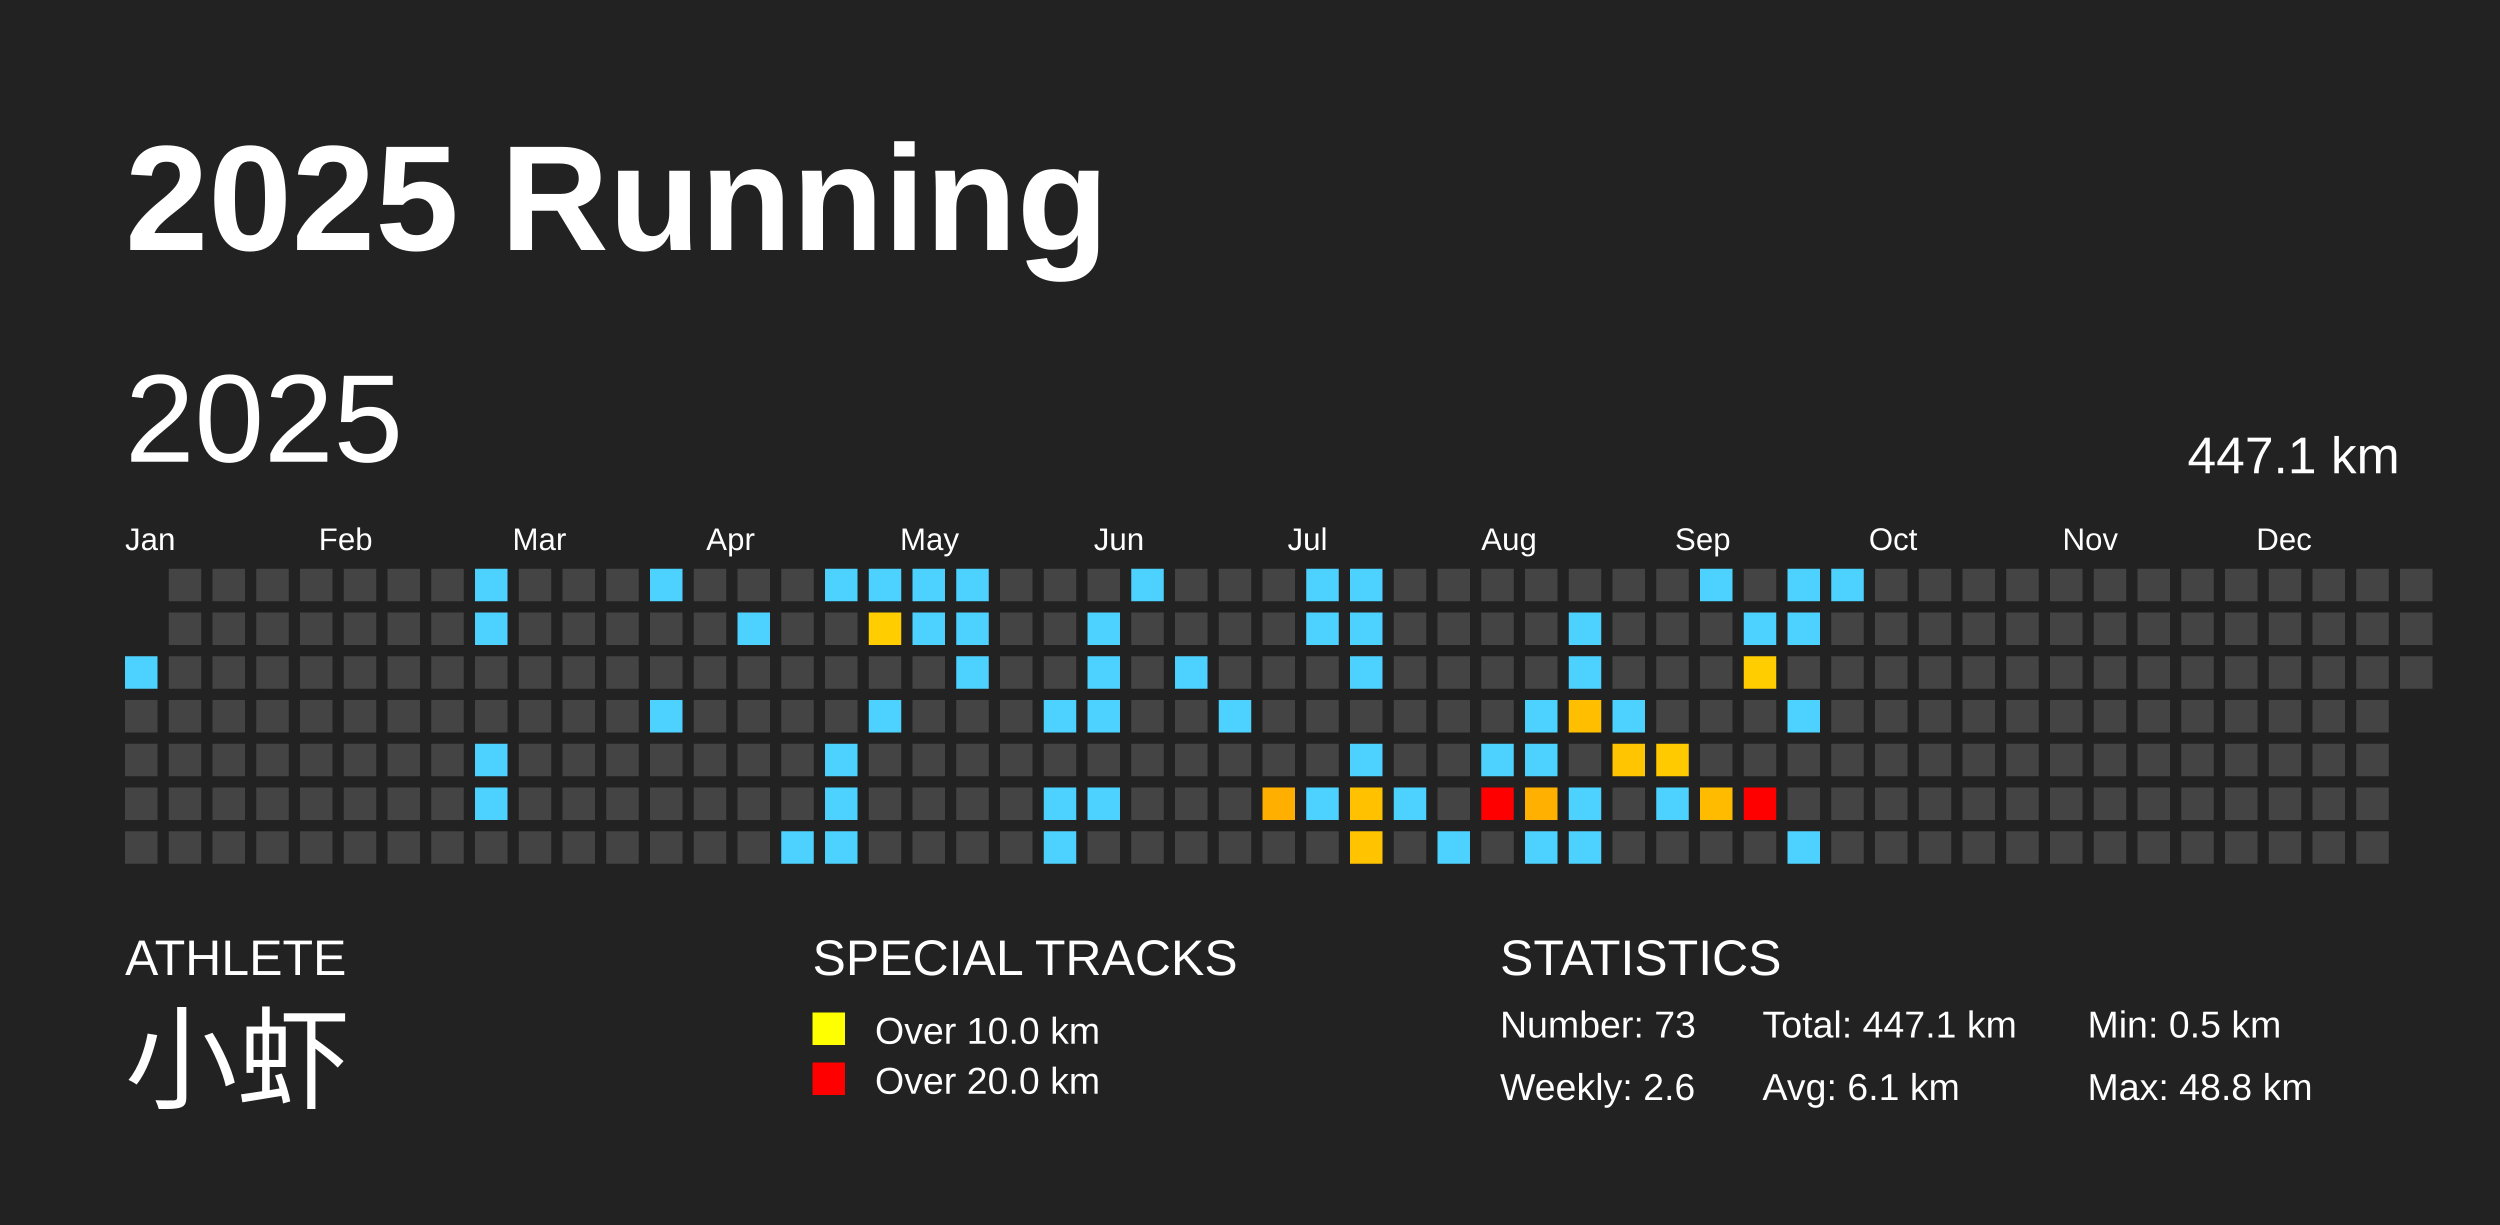
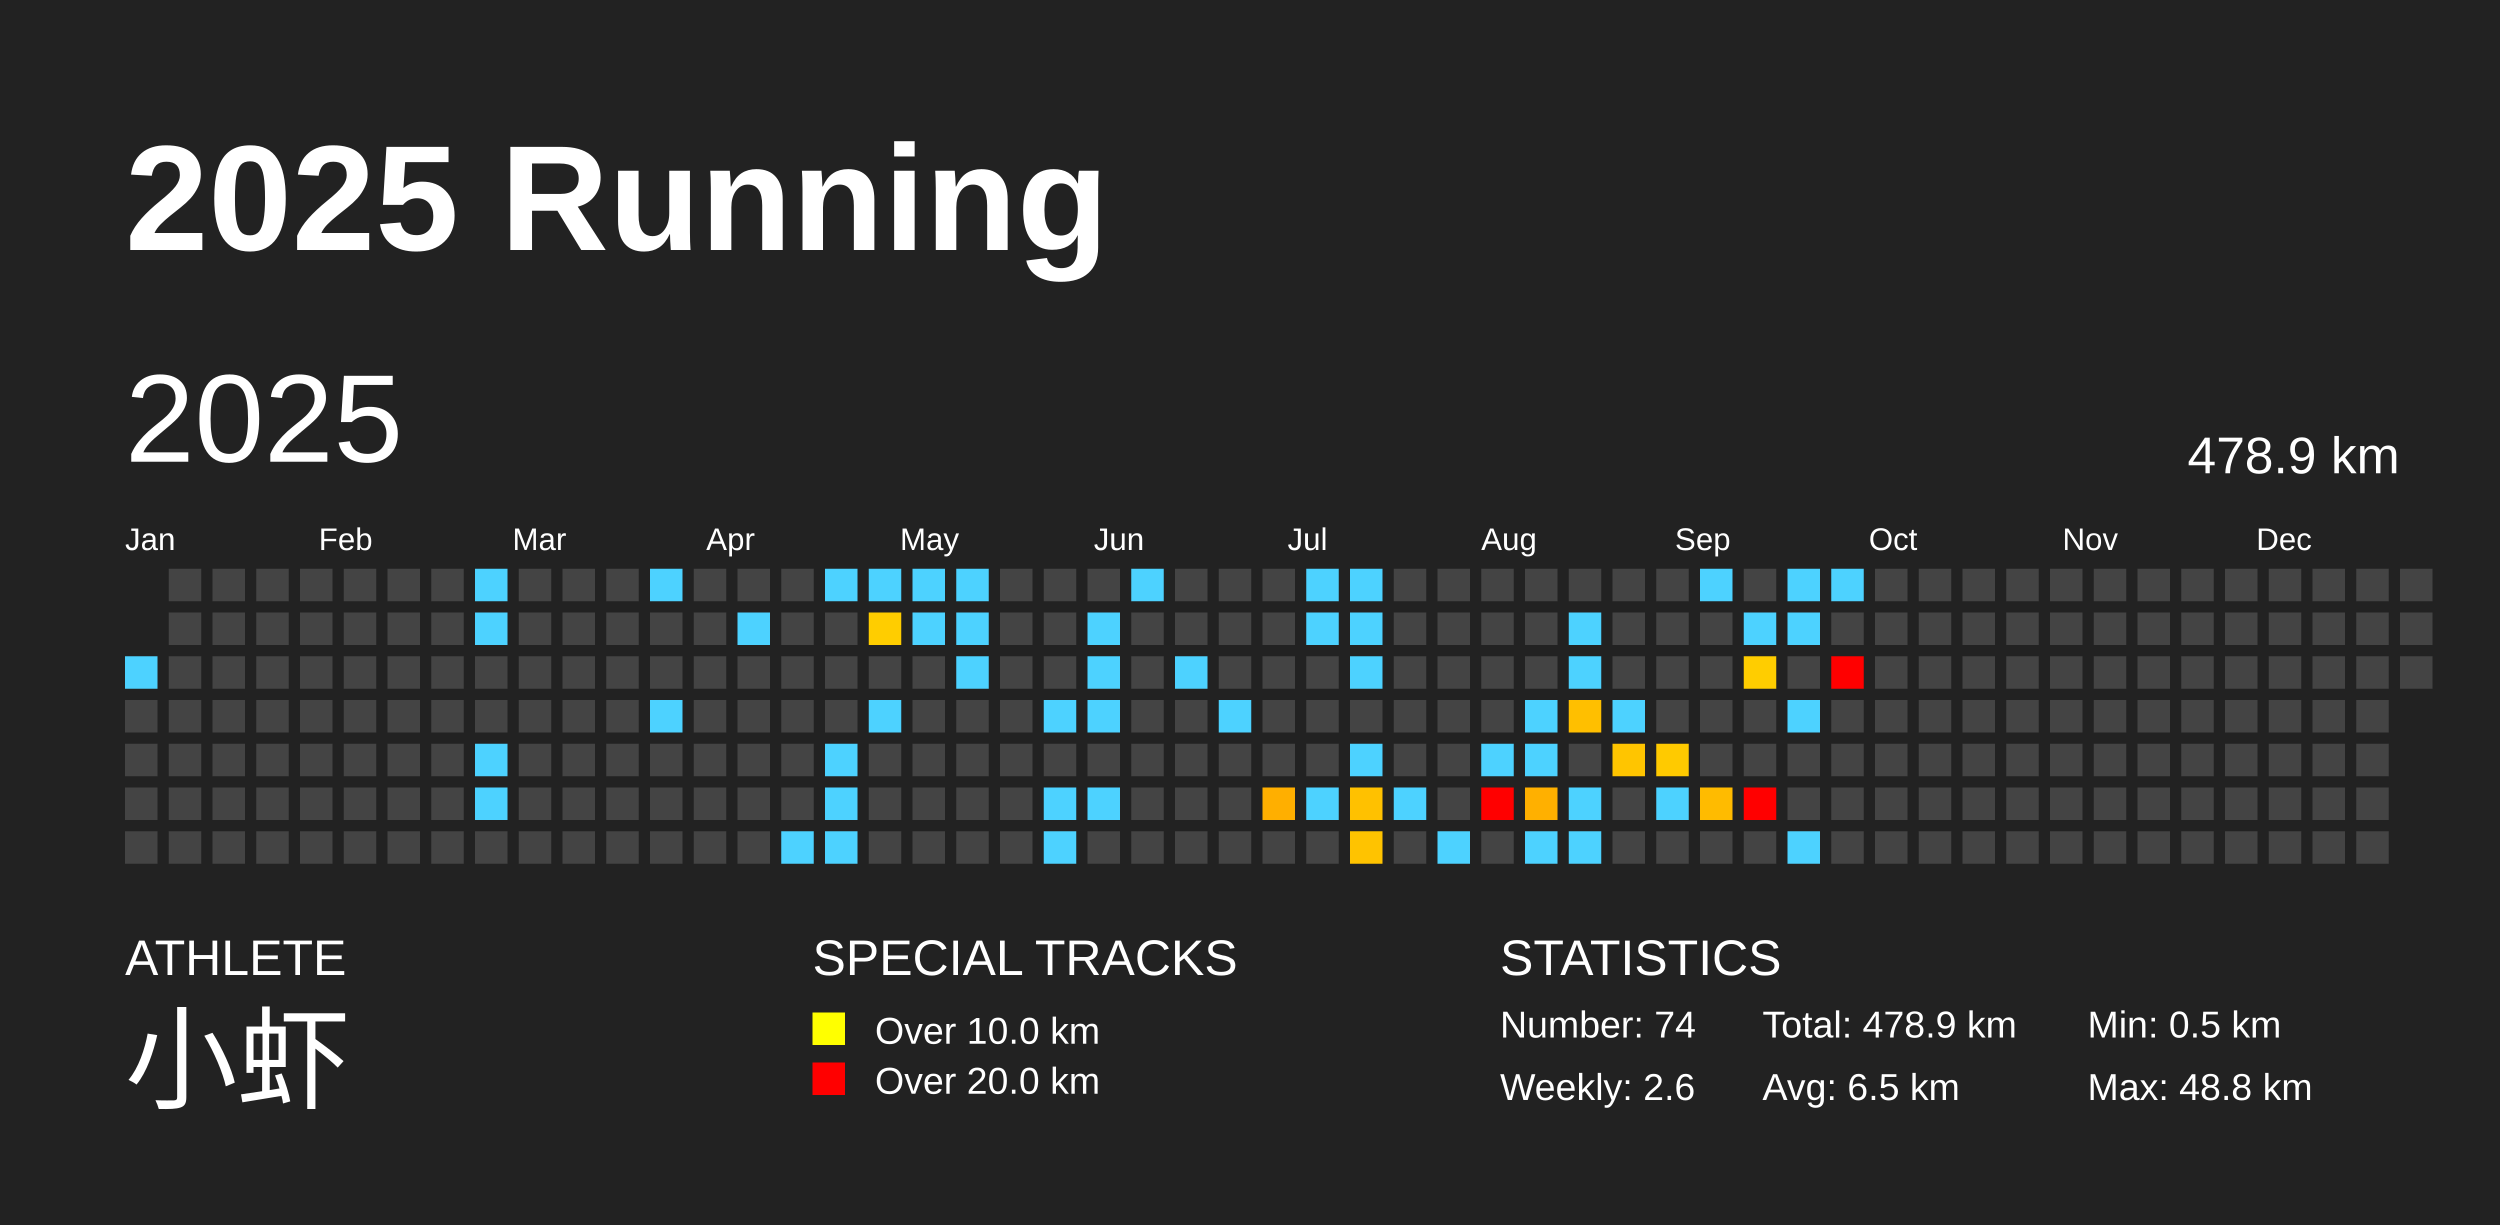
<svg xmlns="http://www.w3.org/2000/svg" baseProfile="full" height="98mm" version="1.1" viewBox="0,0,200,98" width="200mm">
  <defs />
  <rect fill="#222222" height="98" width="200" x="0" y="0" />
  <text fill="#FFFFFF" style="font-size:12px; font-family:Arial; font-weight:bold;" x="10" y="20">2025 Running</text>
  <text fill="#FFFFFF" style="font-size:4px; font-family:Arial" x="10" y="78">ATHLETE</text>
  <text fill="#FFFFFF" style="font-size:9px; font-family:Arial" x="10" y="88">小虾</text>
  <text fill="#FFFFFF" style="font-size:4px; font-family:Arial" x="65" y="78">SPECIAL TRACKS</text>
  <rect fill="yellow" height="2.6" width="2.6" x="65" y="81" />
  <text fill="#FFFFFF" style="font-size:3px; font-family:Arial" x="70" y="83.5">Over 10.0 km</text>
  <rect fill="red" height="2.6" width="2.6" x="65" y="85" />
  <text fill="#FFFFFF" style="font-size:3px; font-family:Arial" x="70" y="87.5">Over 20.0 km</text>
  <text fill="#FFFFFF" style="font-size:4px; font-family:Arial" x="120" y="78">STATISTICS</text>
-   <text fill="#FFFFFF" style="font-size:3px; font-family:Arial" x="120" y="83">Number: 73</text>
+   <text fill="#FFFFFF" style="font-size:3px; font-family:Arial" x="120" y="83">Number: 74</text>
  <text fill="#FFFFFF" style="font-size:3px; font-family:Arial" x="120" y="88">Weekly: 2.6</text>
-   <text fill="#FFFFFF" style="font-size:3px; font-family:Arial" x="141" y="83">Total: 447.1 km</text>
-   <text fill="#FFFFFF" style="font-size:3px; font-family:Arial" x="141" y="88">Avg: 6.1 km</text>
+   <text fill="#FFFFFF" style="font-size:3px; font-family:Arial" x="141" y="83">Total: 478.9 km</text>
+   <text fill="#FFFFFF" style="font-size:3px; font-family:Arial" x="141" y="88">Avg: 6.5 km</text>
  <text fill="#FFFFFF" style="font-size:3px; font-family:Arial" x="167" y="83">Min: 0.5 km</text>
  <text fill="#FFFFFF" style="font-size:3px; font-family:Arial" x="167" y="88">Max: 48.8 km</text>
  <text dominant-baseline="hanging" fill="#FFFFFF" style="font-size:10.0px; font-family:Arial;" x="10" y="30">2025</text>
-   <text dominant-baseline="hanging" fill="#FFFFFF" style="font-size:4.125px; font-family:Arial;" x="175" y="35">447.1 km</text>
+   <text dominant-baseline="hanging" fill="#FFFFFF" style="font-size:4.125px; font-family:Arial;" x="175" y="35">478.9 km</text>
  <text fill="#FFFFFF" style="font-size:2.5px; font-family:Arial" x="10.0" y="44">Jan</text>
  <text fill="#FFFFFF" style="font-size:2.5px; font-family:Arial" x="25.5" y="44">Feb</text>
  <text fill="#FFFFFF" style="font-size:2.5px; font-family:Arial" x="41.0" y="44">Mar</text>
  <text fill="#FFFFFF" style="font-size:2.5px; font-family:Arial" x="56.5" y="44">Apr</text>
  <text fill="#FFFFFF" style="font-size:2.5px; font-family:Arial" x="72.0" y="44">May</text>
  <text fill="#FFFFFF" style="font-size:2.5px; font-family:Arial" x="87.5" y="44">Jun</text>
  <text fill="#FFFFFF" style="font-size:2.5px; font-family:Arial" x="103.0" y="44">Jul</text>
  <text fill="#FFFFFF" style="font-size:2.5px; font-family:Arial" x="118.5" y="44">Aug</text>
  <text fill="#FFFFFF" style="font-size:2.5px; font-family:Arial" x="134.0" y="44">Sep</text>
  <text fill="#FFFFFF" style="font-size:2.5px; font-family:Arial" x="149.5" y="44">Oct</text>
  <text fill="#FFFFFF" style="font-size:2.5px; font-family:Arial" x="165.0" y="44">Nov</text>
  <text fill="#FFFFFF" style="font-size:2.5px; font-family:Arial" x="180.5" y="44">Dec</text>
  <rect fill="#4dd2ff" height="2.6" width="2.6" x="10.0" y="52.5" />
  <rect fill="#444444" height="2.6" width="2.6" x="10.0" y="56.0" />
  <rect fill="#444444" height="2.6" width="2.6" x="10.0" y="59.5" />
  <rect fill="#444444" height="2.6" width="2.6" x="10.0" y="63.0" />
  <rect fill="#444444" height="2.6" width="2.6" x="10.0" y="66.5" />
  <rect fill="#444444" height="2.6" width="2.6" x="13.5" y="45.5" />
  <rect fill="#444444" height="2.6" width="2.6" x="13.5" y="49.0" />
  <rect fill="#444444" height="2.6" width="2.6" x="13.5" y="52.5" />
  <rect fill="#444444" height="2.6" width="2.6" x="13.5" y="56.0" />
  <rect fill="#444444" height="2.6" width="2.6" x="13.5" y="59.5" />
  <rect fill="#444444" height="2.6" width="2.6" x="13.5" y="63.0" />
  <rect fill="#444444" height="2.6" width="2.6" x="13.5" y="66.5" />
  <rect fill="#444444" height="2.6" width="2.6" x="17.0" y="45.5" />
  <rect fill="#444444" height="2.6" width="2.6" x="17.0" y="49.0" />
  <rect fill="#444444" height="2.6" width="2.6" x="17.0" y="52.5" />
  <rect fill="#444444" height="2.6" width="2.6" x="17.0" y="56.0" />
  <rect fill="#444444" height="2.6" width="2.6" x="17.0" y="59.5" />
  <rect fill="#444444" height="2.6" width="2.6" x="17.0" y="63.0" />
  <rect fill="#444444" height="2.6" width="2.6" x="17.0" y="66.5" />
  <rect fill="#444444" height="2.6" width="2.6" x="20.5" y="45.5" />
  <rect fill="#444444" height="2.6" width="2.6" x="20.5" y="49.0" />
  <rect fill="#444444" height="2.6" width="2.6" x="20.5" y="52.5" />
  <rect fill="#444444" height="2.6" width="2.6" x="20.5" y="56.0" />
  <rect fill="#444444" height="2.6" width="2.6" x="20.5" y="59.5" />
  <rect fill="#444444" height="2.6" width="2.6" x="20.5" y="63.0" />
  <rect fill="#444444" height="2.6" width="2.6" x="20.5" y="66.5" />
  <rect fill="#444444" height="2.6" width="2.6" x="24.0" y="45.5" />
  <rect fill="#444444" height="2.6" width="2.6" x="24.0" y="49.0" />
  <rect fill="#444444" height="2.6" width="2.6" x="24.0" y="52.5" />
  <rect fill="#444444" height="2.6" width="2.6" x="24.0" y="56.0" />
  <rect fill="#444444" height="2.6" width="2.6" x="24.0" y="59.5" />
  <rect fill="#444444" height="2.6" width="2.6" x="24.0" y="63.0" />
  <rect fill="#444444" height="2.6" width="2.6" x="24.0" y="66.5" />
  <rect fill="#444444" height="2.6" width="2.6" x="27.5" y="45.5" />
  <rect fill="#444444" height="2.6" width="2.6" x="27.5" y="49.0" />
  <rect fill="#444444" height="2.6" width="2.6" x="27.5" y="52.5" />
  <rect fill="#444444" height="2.6" width="2.6" x="27.5" y="56.0" />
  <rect fill="#444444" height="2.6" width="2.6" x="27.5" y="59.5" />
  <rect fill="#444444" height="2.6" width="2.6" x="27.5" y="63.0" />
  <rect fill="#444444" height="2.6" width="2.6" x="27.5" y="66.5" />
  <rect fill="#444444" height="2.6" width="2.6" x="31.0" y="45.5" />
  <rect fill="#444444" height="2.6" width="2.6" x="31.0" y="49.0" />
  <rect fill="#444444" height="2.6" width="2.6" x="31.0" y="52.5" />
  <rect fill="#444444" height="2.6" width="2.6" x="31.0" y="56.0" />
  <rect fill="#444444" height="2.6" width="2.6" x="31.0" y="59.5" />
  <rect fill="#444444" height="2.6" width="2.6" x="31.0" y="63.0" />
  <rect fill="#444444" height="2.6" width="2.6" x="31.0" y="66.5" />
  <rect fill="#444444" height="2.6" width="2.6" x="34.5" y="45.5" />
  <rect fill="#444444" height="2.6" width="2.6" x="34.5" y="49.0" />
  <rect fill="#444444" height="2.6" width="2.6" x="34.5" y="52.5" />
  <rect fill="#444444" height="2.6" width="2.6" x="34.5" y="56.0" />
  <rect fill="#444444" height="2.6" width="2.6" x="34.5" y="59.5" />
  <rect fill="#444444" height="2.6" width="2.6" x="34.5" y="63.0" />
  <rect fill="#444444" height="2.6" width="2.6" x="34.5" y="66.5" />
  <rect fill="#4dd2ff" height="2.6" width="2.6" x="38.0" y="45.5" />
  <rect fill="#4dd2ff" height="2.6" width="2.6" x="38.0" y="49.0" />
  <rect fill="#444444" height="2.6" width="2.6" x="38.0" y="52.5" />
  <rect fill="#444444" height="2.6" width="2.6" x="38.0" y="56.0" />
  <rect fill="#4dd2ff" height="2.6" width="2.6" x="38.0" y="59.5" />
  <rect fill="#4dd2ff" height="2.6" width="2.6" x="38.0" y="63.0" />
  <rect fill="#444444" height="2.6" width="2.6" x="38.0" y="66.5" />
  <rect fill="#444444" height="2.6" width="2.6" x="41.5" y="45.5" />
  <rect fill="#444444" height="2.6" width="2.6" x="41.5" y="49.0" />
  <rect fill="#444444" height="2.6" width="2.6" x="41.5" y="52.5" />
  <rect fill="#444444" height="2.6" width="2.6" x="41.5" y="56.0" />
  <rect fill="#444444" height="2.6" width="2.6" x="41.5" y="59.5" />
  <rect fill="#444444" height="2.6" width="2.6" x="41.5" y="63.0" />
  <rect fill="#444444" height="2.6" width="2.6" x="41.5" y="66.5" />
  <rect fill="#444444" height="2.6" width="2.6" x="45.0" y="45.5" />
  <rect fill="#444444" height="2.6" width="2.6" x="45.0" y="49.0" />
  <rect fill="#444444" height="2.6" width="2.6" x="45.0" y="52.5" />
  <rect fill="#444444" height="2.6" width="2.6" x="45.0" y="56.0" />
  <rect fill="#444444" height="2.6" width="2.6" x="45.0" y="59.5" />
  <rect fill="#444444" height="2.6" width="2.6" x="45.0" y="63.0" />
  <rect fill="#444444" height="2.6" width="2.6" x="45.0" y="66.5" />
  <rect fill="#444444" height="2.6" width="2.6" x="48.5" y="45.5" />
  <rect fill="#444444" height="2.6" width="2.6" x="48.5" y="49.0" />
  <rect fill="#444444" height="2.6" width="2.6" x="48.5" y="52.5" />
  <rect fill="#444444" height="2.6" width="2.6" x="48.5" y="56.0" />
  <rect fill="#444444" height="2.6" width="2.6" x="48.5" y="59.5" />
  <rect fill="#444444" height="2.6" width="2.6" x="48.5" y="63.0" />
  <rect fill="#444444" height="2.6" width="2.6" x="48.5" y="66.5" />
  <rect fill="#4dd2ff" height="2.6" width="2.6" x="52.0" y="45.5" />
  <rect fill="#444444" height="2.6" width="2.6" x="52.0" y="49.0" />
  <rect fill="#444444" height="2.6" width="2.6" x="52.0" y="52.5" />
  <rect fill="#4dd2ff" height="2.6" width="2.6" x="52.0" y="56.0" />
  <rect fill="#444444" height="2.6" width="2.6" x="52.0" y="59.5" />
  <rect fill="#444444" height="2.6" width="2.6" x="52.0" y="63.0" />
  <rect fill="#444444" height="2.6" width="2.6" x="52.0" y="66.5" />
  <rect fill="#444444" height="2.6" width="2.6" x="55.5" y="45.5" />
  <rect fill="#444444" height="2.6" width="2.6" x="55.5" y="49.0" />
  <rect fill="#444444" height="2.6" width="2.6" x="55.5" y="52.5" />
  <rect fill="#444444" height="2.6" width="2.6" x="55.5" y="56.0" />
  <rect fill="#444444" height="2.6" width="2.6" x="55.5" y="59.5" />
  <rect fill="#444444" height="2.6" width="2.6" x="55.5" y="63.0" />
  <rect fill="#444444" height="2.6" width="2.6" x="55.5" y="66.5" />
  <rect fill="#444444" height="2.6" width="2.6" x="59.0" y="45.5" />
  <rect fill="#4dd2ff" height="2.6" width="2.6" x="59.0" y="49.0" />
  <rect fill="#444444" height="2.6" width="2.6" x="59.0" y="52.5" />
  <rect fill="#444444" height="2.6" width="2.6" x="59.0" y="56.0" />
  <rect fill="#444444" height="2.6" width="2.6" x="59.0" y="59.5" />
  <rect fill="#444444" height="2.6" width="2.6" x="59.0" y="63.0" />
  <rect fill="#444444" height="2.6" width="2.6" x="59.0" y="66.5" />
  <rect fill="#444444" height="2.6" width="2.6" x="62.5" y="45.5" />
  <rect fill="#444444" height="2.6" width="2.6" x="62.5" y="49.0" />
  <rect fill="#444444" height="2.6" width="2.6" x="62.5" y="52.5" />
  <rect fill="#444444" height="2.6" width="2.6" x="62.5" y="56.0" />
  <rect fill="#444444" height="2.6" width="2.6" x="62.5" y="59.5" />
  <rect fill="#444444" height="2.6" width="2.6" x="62.5" y="63.0" />
  <rect fill="#4dd2ff" height="2.6" width="2.6" x="62.5" y="66.5" />
  <rect fill="#4dd2ff" height="2.6" width="2.6" x="66.0" y="45.5" />
  <rect fill="#444444" height="2.6" width="2.6" x="66.0" y="49.0" />
  <rect fill="#444444" height="2.6" width="2.6" x="66.0" y="52.5" />
  <rect fill="#444444" height="2.6" width="2.6" x="66.0" y="56.0" />
  <rect fill="#4dd2ff" height="2.6" width="2.6" x="66.0" y="59.5" />
  <rect fill="#4dd2ff" height="2.6" width="2.6" x="66.0" y="63.0" />
  <rect fill="#4dd2ff" height="2.6" width="2.6" x="66.0" y="66.5" />
  <rect fill="#4dd2ff" height="2.6" width="2.6" x="69.5" y="45.5" />
  <rect fill="#ffcd00" height="2.6" width="2.6" x="69.5" y="49.0" />
  <rect fill="#444444" height="2.6" width="2.6" x="69.5" y="52.5" />
  <rect fill="#4dd2ff" height="2.6" width="2.6" x="69.5" y="56.0" />
  <rect fill="#444444" height="2.6" width="2.6" x="69.5" y="59.5" />
  <rect fill="#444444" height="2.6" width="2.6" x="69.5" y="63.0" />
  <rect fill="#444444" height="2.6" width="2.6" x="69.5" y="66.5" />
  <rect fill="#4dd2ff" height="2.6" width="2.6" x="73.0" y="45.5" />
  <rect fill="#4dd2ff" height="2.6" width="2.6" x="73.0" y="49.0" />
  <rect fill="#444444" height="2.6" width="2.6" x="73.0" y="52.5" />
  <rect fill="#444444" height="2.6" width="2.6" x="73.0" y="56.0" />
  <rect fill="#444444" height="2.6" width="2.6" x="73.0" y="59.5" />
  <rect fill="#444444" height="2.6" width="2.6" x="73.0" y="63.0" />
  <rect fill="#444444" height="2.6" width="2.6" x="73.0" y="66.5" />
  <rect fill="#4dd2ff" height="2.6" width="2.6" x="76.5" y="45.5" />
  <rect fill="#4dd2ff" height="2.6" width="2.6" x="76.5" y="49.0" />
  <rect fill="#4dd2ff" height="2.6" width="2.6" x="76.5" y="52.5" />
  <rect fill="#444444" height="2.6" width="2.6" x="76.5" y="56.0" />
  <rect fill="#444444" height="2.6" width="2.6" x="76.5" y="59.5" />
  <rect fill="#444444" height="2.6" width="2.6" x="76.5" y="63.0" />
  <rect fill="#444444" height="2.6" width="2.6" x="76.5" y="66.5" />
  <rect fill="#444444" height="2.6" width="2.6" x="80.0" y="45.5" />
  <rect fill="#444444" height="2.6" width="2.6" x="80.0" y="49.0" />
  <rect fill="#444444" height="2.6" width="2.6" x="80.0" y="52.5" />
  <rect fill="#444444" height="2.6" width="2.6" x="80.0" y="56.0" />
  <rect fill="#444444" height="2.6" width="2.6" x="80.0" y="59.5" />
  <rect fill="#444444" height="2.6" width="2.6" x="80.0" y="63.0" />
  <rect fill="#444444" height="2.6" width="2.6" x="80.0" y="66.5" />
  <rect fill="#444444" height="2.6" width="2.6" x="83.5" y="45.5" />
  <rect fill="#444444" height="2.6" width="2.6" x="83.5" y="49.0" />
  <rect fill="#444444" height="2.6" width="2.6" x="83.5" y="52.5" />
  <rect fill="#4dd2ff" height="2.6" width="2.6" x="83.5" y="56.0" />
  <rect fill="#444444" height="2.6" width="2.6" x="83.5" y="59.5" />
  <rect fill="#4dd2ff" height="2.6" width="2.6" x="83.5" y="63.0" />
  <rect fill="#4dd2ff" height="2.6" width="2.6" x="83.5" y="66.5" />
  <rect fill="#444444" height="2.6" width="2.6" x="87.0" y="45.5" />
  <rect fill="#4dd2ff" height="2.6" width="2.6" x="87.0" y="49.0" />
  <rect fill="#4dd2ff" height="2.6" width="2.6" x="87.0" y="52.5" />
  <rect fill="#4dd2ff" height="2.6" width="2.6" x="87.0" y="56.0" />
  <rect fill="#444444" height="2.6" width="2.6" x="87.0" y="59.5" />
  <rect fill="#4dd2ff" height="2.6" width="2.6" x="87.0" y="63.0" />
  <rect fill="#444444" height="2.6" width="2.6" x="87.0" y="66.5" />
  <rect fill="#4dd2ff" height="2.6" width="2.6" x="90.5" y="45.5" />
  <rect fill="#444444" height="2.6" width="2.6" x="90.5" y="49.0" />
  <rect fill="#444444" height="2.6" width="2.6" x="90.5" y="52.5" />
  <rect fill="#444444" height="2.6" width="2.6" x="90.5" y="56.0" />
  <rect fill="#444444" height="2.6" width="2.6" x="90.5" y="59.5" />
  <rect fill="#444444" height="2.6" width="2.6" x="90.5" y="63.0" />
  <rect fill="#444444" height="2.6" width="2.6" x="90.5" y="66.5" />
  <rect fill="#444444" height="2.6" width="2.6" x="94.0" y="45.5" />
  <rect fill="#444444" height="2.6" width="2.6" x="94.0" y="49.0" />
  <rect fill="#4dd2ff" height="2.6" width="2.6" x="94.0" y="52.5" />
  <rect fill="#444444" height="2.6" width="2.6" x="94.0" y="56.0" />
  <rect fill="#444444" height="2.6" width="2.6" x="94.0" y="59.5" />
  <rect fill="#444444" height="2.6" width="2.6" x="94.0" y="63.0" />
  <rect fill="#444444" height="2.6" width="2.6" x="94.0" y="66.5" />
  <rect fill="#444444" height="2.6" width="2.6" x="97.5" y="45.5" />
  <rect fill="#444444" height="2.6" width="2.6" x="97.5" y="49.0" />
  <rect fill="#444444" height="2.6" width="2.6" x="97.5" y="52.5" />
  <rect fill="#4dd2ff" height="2.6" width="2.6" x="97.5" y="56.0" />
  <rect fill="#444444" height="2.6" width="2.6" x="97.5" y="59.5" />
  <rect fill="#444444" height="2.6" width="2.6" x="97.5" y="63.0" />
  <rect fill="#444444" height="2.6" width="2.6" x="97.5" y="66.5" />
  <rect fill="#444444" height="2.6" width="2.6" x="101.0" y="45.5" />
  <rect fill="#444444" height="2.6" width="2.6" x="101.0" y="49.0" />
  <rect fill="#444444" height="2.6" width="2.6" x="101.0" y="52.5" />
  <rect fill="#444444" height="2.6" width="2.6" x="101.0" y="56.0" />
  <rect fill="#444444" height="2.6" width="2.6" x="101.0" y="59.5" />
  <rect fill="#ffaf00" height="2.6" width="2.6" x="101.0" y="63.0" />
  <rect fill="#444444" height="2.6" width="2.6" x="101.0" y="66.5" />
  <rect fill="#4dd2ff" height="2.6" width="2.6" x="104.5" y="45.5" />
  <rect fill="#4dd2ff" height="2.6" width="2.6" x="104.5" y="49.0" />
  <rect fill="#444444" height="2.6" width="2.6" x="104.5" y="52.5" />
  <rect fill="#444444" height="2.6" width="2.6" x="104.5" y="56.0" />
  <rect fill="#444444" height="2.6" width="2.6" x="104.5" y="59.5" />
  <rect fill="#4dd2ff" height="2.6" width="2.6" x="104.5" y="63.0" />
  <rect fill="#444444" height="2.6" width="2.6" x="104.5" y="66.5" />
  <rect fill="#4dd2ff" height="2.6" width="2.6" x="108.0" y="45.5" />
  <rect fill="#4dd2ff" height="2.6" width="2.6" x="108.0" y="49.0" />
  <rect fill="#4dd2ff" height="2.6" width="2.6" x="108.0" y="52.5" />
  <rect fill="#444444" height="2.6" width="2.6" x="108.0" y="56.0" />
  <rect fill="#4dd2ff" height="2.6" width="2.6" x="108.0" y="59.5" />
  <rect fill="#ffc100" height="2.6" width="2.6" x="108.0" y="63.0" />
  <rect fill="#ffc300" height="2.6" width="2.6" x="108.0" y="66.5" />
  <rect fill="#444444" height="2.6" width="2.6" x="111.5" y="45.5" />
  <rect fill="#444444" height="2.6" width="2.6" x="111.5" y="49.0" />
  <rect fill="#444444" height="2.6" width="2.6" x="111.5" y="52.5" />
  <rect fill="#444444" height="2.6" width="2.6" x="111.5" y="56.0" />
  <rect fill="#444444" height="2.6" width="2.6" x="111.5" y="59.5" />
  <rect fill="#4dd2ff" height="2.6" width="2.6" x="111.5" y="63.0" />
  <rect fill="#444444" height="2.6" width="2.6" x="111.5" y="66.5" />
  <rect fill="#444444" height="2.6" width="2.6" x="115.0" y="45.5" />
  <rect fill="#444444" height="2.6" width="2.6" x="115.0" y="49.0" />
  <rect fill="#444444" height="2.6" width="2.6" x="115.0" y="52.5" />
  <rect fill="#444444" height="2.6" width="2.6" x="115.0" y="56.0" />
  <rect fill="#444444" height="2.6" width="2.6" x="115.0" y="59.5" />
  <rect fill="#444444" height="2.6" width="2.6" x="115.0" y="63.0" />
  <rect fill="#4dd2ff" height="2.6" width="2.6" x="115.0" y="66.5" />
  <rect fill="#444444" height="2.6" width="2.6" x="118.5" y="45.5" />
  <rect fill="#444444" height="2.6" width="2.6" x="118.5" y="49.0" />
  <rect fill="#444444" height="2.6" width="2.6" x="118.5" y="52.5" />
  <rect fill="#444444" height="2.6" width="2.6" x="118.5" y="56.0" />
  <rect fill="#4dd2ff" height="2.6" width="2.6" x="118.5" y="59.5" />
  <rect fill="red" height="2.6" width="2.6" x="118.5" y="63.0" />
  <rect fill="#444444" height="2.6" width="2.6" x="118.5" y="66.5" />
  <rect fill="#444444" height="2.6" width="2.6" x="122.0" y="45.5" />
  <rect fill="#444444" height="2.6" width="2.6" x="122.0" y="49.0" />
  <rect fill="#444444" height="2.6" width="2.6" x="122.0" y="52.5" />
  <rect fill="#4dd2ff" height="2.6" width="2.6" x="122.0" y="56.0" />
  <rect fill="#4dd2ff" height="2.6" width="2.6" x="122.0" y="59.5" />
  <rect fill="#ffb000" height="2.6" width="2.6" x="122.0" y="63.0" />
  <rect fill="#4dd2ff" height="2.6" width="2.6" x="122.0" y="66.5" />
  <rect fill="#444444" height="2.6" width="2.6" x="125.5" y="45.5" />
  <rect fill="#4dd2ff" height="2.6" width="2.6" x="125.5" y="49.0" />
  <rect fill="#4dd2ff" height="2.6" width="2.6" x="125.5" y="52.5" />
  <rect fill="#ffbf00" height="2.6" width="2.6" x="125.5" y="56.0" />
  <rect fill="#444444" height="2.6" width="2.6" x="125.5" y="59.5" />
  <rect fill="#4dd2ff" height="2.6" width="2.6" x="125.5" y="63.0" />
  <rect fill="#4dd2ff" height="2.6" width="2.6" x="125.5" y="66.5" />
  <rect fill="#444444" height="2.6" width="2.6" x="129.0" y="45.5" />
  <rect fill="#444444" height="2.6" width="2.6" x="129.0" y="49.0" />
  <rect fill="#444444" height="2.6" width="2.6" x="129.0" y="52.5" />
  <rect fill="#4dd2ff" height="2.6" width="2.6" x="129.0" y="56.0" />
  <rect fill="#ffc500" height="2.6" width="2.6" x="129.0" y="59.5" />
  <rect fill="#444444" height="2.6" width="2.6" x="129.0" y="63.0" />
  <rect fill="#444444" height="2.6" width="2.6" x="129.0" y="66.5" />
  <rect fill="#444444" height="2.6" width="2.6" x="132.5" y="45.5" />
  <rect fill="#444444" height="2.6" width="2.6" x="132.5" y="49.0" />
  <rect fill="#444444" height="2.6" width="2.6" x="132.5" y="52.5" />
  <rect fill="#444444" height="2.6" width="2.6" x="132.5" y="56.0" />
  <rect fill="#ffca00" height="2.6" width="2.6" x="132.5" y="59.5" />
  <rect fill="#4dd2ff" height="2.6" width="2.6" x="132.5" y="63.0" />
  <rect fill="#444444" height="2.6" width="2.6" x="132.5" y="66.5" />
  <rect fill="#4dd2ff" height="2.6" width="2.6" x="136.0" y="45.5" />
  <rect fill="#444444" height="2.6" width="2.6" x="136.0" y="49.0" />
  <rect fill="#444444" height="2.6" width="2.6" x="136.0" y="52.5" />
  <rect fill="#444444" height="2.6" width="2.6" x="136.0" y="56.0" />
  <rect fill="#444444" height="2.6" width="2.6" x="136.0" y="59.5" />
  <rect fill="#ffbb00" height="2.6" width="2.6" x="136.0" y="63.0" />
  <rect fill="#444444" height="2.6" width="2.6" x="136.0" y="66.5" />
  <rect fill="#444444" height="2.6" width="2.6" x="139.5" y="45.5" />
  <rect fill="#4dd2ff" height="2.6" width="2.6" x="139.5" y="49.0" />
  <rect fill="#ffcd00" height="2.6" width="2.6" x="139.5" y="52.5" />
  <rect fill="#444444" height="2.6" width="2.6" x="139.5" y="56.0" />
  <rect fill="#444444" height="2.6" width="2.6" x="139.5" y="59.5" />
  <rect fill="red" height="2.6" width="2.6" x="139.5" y="63.0" />
  <rect fill="#444444" height="2.6" width="2.6" x="139.5" y="66.5" />
  <rect fill="#4dd2ff" height="2.6" width="2.6" x="143.0" y="45.5" />
  <rect fill="#4dd2ff" height="2.6" width="2.6" x="143.0" y="49.0" />
  <rect fill="#444444" height="2.6" width="2.6" x="143.0" y="52.5" />
  <rect fill="#4dd2ff" height="2.6" width="2.6" x="143.0" y="56.0" />
  <rect fill="#444444" height="2.6" width="2.6" x="143.0" y="59.5" />
  <rect fill="#444444" height="2.6" width="2.6" x="143.0" y="63.0" />
  <rect fill="#4dd2ff" height="2.6" width="2.6" x="143.0" y="66.5" />
  <rect fill="#4dd2ff" height="2.6" width="2.6" x="146.5" y="45.5" />
  <rect fill="#444444" height="2.6" width="2.6" x="146.5" y="49.0" />
-   <rect fill="#444444" height="2.6" width="2.6" x="146.5" y="52.5" />
+   <rect fill="red" height="2.6" width="2.6" x="146.5" y="52.5" />
  <rect fill="#444444" height="2.6" width="2.6" x="146.5" y="56.0" />
  <rect fill="#444444" height="2.6" width="2.6" x="146.5" y="59.5" />
  <rect fill="#444444" height="2.6" width="2.6" x="146.5" y="63.0" />
  <rect fill="#444444" height="2.6" width="2.6" x="146.5" y="66.5" />
  <rect fill="#444444" height="2.6" width="2.6" x="150.0" y="45.5" />
  <rect fill="#444444" height="2.6" width="2.6" x="150.0" y="49.0" />
  <rect fill="#444444" height="2.6" width="2.6" x="150.0" y="52.5" />
  <rect fill="#444444" height="2.6" width="2.6" x="150.0" y="56.0" />
  <rect fill="#444444" height="2.6" width="2.6" x="150.0" y="59.5" />
  <rect fill="#444444" height="2.6" width="2.6" x="150.0" y="63.0" />
  <rect fill="#444444" height="2.6" width="2.6" x="150.0" y="66.5" />
  <rect fill="#444444" height="2.6" width="2.6" x="153.5" y="45.5" />
  <rect fill="#444444" height="2.6" width="2.6" x="153.5" y="49.0" />
  <rect fill="#444444" height="2.6" width="2.6" x="153.5" y="52.5" />
  <rect fill="#444444" height="2.6" width="2.6" x="153.5" y="56.0" />
  <rect fill="#444444" height="2.6" width="2.6" x="153.5" y="59.5" />
  <rect fill="#444444" height="2.6" width="2.6" x="153.5" y="63.0" />
  <rect fill="#444444" height="2.6" width="2.6" x="153.5" y="66.5" />
  <rect fill="#444444" height="2.6" width="2.6" x="157.0" y="45.5" />
  <rect fill="#444444" height="2.6" width="2.6" x="157.0" y="49.0" />
  <rect fill="#444444" height="2.6" width="2.6" x="157.0" y="52.5" />
  <rect fill="#444444" height="2.6" width="2.6" x="157.0" y="56.0" />
  <rect fill="#444444" height="2.6" width="2.6" x="157.0" y="59.5" />
  <rect fill="#444444" height="2.6" width="2.6" x="157.0" y="63.0" />
  <rect fill="#444444" height="2.6" width="2.6" x="157.0" y="66.5" />
  <rect fill="#444444" height="2.6" width="2.6" x="160.5" y="45.5" />
  <rect fill="#444444" height="2.6" width="2.6" x="160.5" y="49.0" />
  <rect fill="#444444" height="2.6" width="2.6" x="160.5" y="52.5" />
  <rect fill="#444444" height="2.6" width="2.6" x="160.5" y="56.0" />
  <rect fill="#444444" height="2.6" width="2.6" x="160.5" y="59.5" />
  <rect fill="#444444" height="2.6" width="2.6" x="160.5" y="63.0" />
  <rect fill="#444444" height="2.6" width="2.6" x="160.5" y="66.5" />
  <rect fill="#444444" height="2.6" width="2.6" x="164.0" y="45.5" />
  <rect fill="#444444" height="2.6" width="2.6" x="164.0" y="49.0" />
  <rect fill="#444444" height="2.6" width="2.6" x="164.0" y="52.5" />
  <rect fill="#444444" height="2.6" width="2.6" x="164.0" y="56.0" />
  <rect fill="#444444" height="2.6" width="2.6" x="164.0" y="59.5" />
  <rect fill="#444444" height="2.6" width="2.6" x="164.0" y="63.0" />
  <rect fill="#444444" height="2.6" width="2.6" x="164.0" y="66.5" />
  <rect fill="#444444" height="2.6" width="2.6" x="167.5" y="45.5" />
  <rect fill="#444444" height="2.6" width="2.6" x="167.5" y="49.0" />
  <rect fill="#444444" height="2.6" width="2.6" x="167.5" y="52.5" />
  <rect fill="#444444" height="2.6" width="2.6" x="167.5" y="56.0" />
  <rect fill="#444444" height="2.6" width="2.6" x="167.5" y="59.5" />
  <rect fill="#444444" height="2.6" width="2.6" x="167.5" y="63.0" />
  <rect fill="#444444" height="2.6" width="2.6" x="167.5" y="66.5" />
  <rect fill="#444444" height="2.6" width="2.6" x="171.0" y="45.5" />
  <rect fill="#444444" height="2.6" width="2.6" x="171.0" y="49.0" />
  <rect fill="#444444" height="2.6" width="2.6" x="171.0" y="52.5" />
  <rect fill="#444444" height="2.6" width="2.6" x="171.0" y="56.0" />
  <rect fill="#444444" height="2.6" width="2.6" x="171.0" y="59.5" />
  <rect fill="#444444" height="2.6" width="2.6" x="171.0" y="63.0" />
  <rect fill="#444444" height="2.6" width="2.6" x="171.0" y="66.5" />
  <rect fill="#444444" height="2.6" width="2.6" x="174.5" y="45.5" />
  <rect fill="#444444" height="2.6" width="2.6" x="174.5" y="49.0" />
  <rect fill="#444444" height="2.6" width="2.6" x="174.5" y="52.5" />
  <rect fill="#444444" height="2.6" width="2.6" x="174.5" y="56.0" />
  <rect fill="#444444" height="2.6" width="2.6" x="174.5" y="59.5" />
  <rect fill="#444444" height="2.6" width="2.6" x="174.5" y="63.0" />
  <rect fill="#444444" height="2.6" width="2.6" x="174.5" y="66.5" />
  <rect fill="#444444" height="2.6" width="2.6" x="178.0" y="45.5" />
  <rect fill="#444444" height="2.6" width="2.6" x="178.0" y="49.0" />
  <rect fill="#444444" height="2.6" width="2.6" x="178.0" y="52.5" />
  <rect fill="#444444" height="2.6" width="2.6" x="178.0" y="56.0" />
  <rect fill="#444444" height="2.6" width="2.6" x="178.0" y="59.5" />
  <rect fill="#444444" height="2.6" width="2.6" x="178.0" y="63.0" />
  <rect fill="#444444" height="2.6" width="2.6" x="178.0" y="66.5" />
  <rect fill="#444444" height="2.6" width="2.6" x="181.5" y="45.5" />
  <rect fill="#444444" height="2.6" width="2.6" x="181.5" y="49.0" />
  <rect fill="#444444" height="2.6" width="2.6" x="181.5" y="52.5" />
  <rect fill="#444444" height="2.6" width="2.6" x="181.5" y="56.0" />
  <rect fill="#444444" height="2.6" width="2.6" x="181.5" y="59.5" />
  <rect fill="#444444" height="2.6" width="2.6" x="181.5" y="63.0" />
  <rect fill="#444444" height="2.6" width="2.6" x="181.5" y="66.5" />
  <rect fill="#444444" height="2.6" width="2.6" x="185.0" y="45.5" />
  <rect fill="#444444" height="2.6" width="2.6" x="185.0" y="49.0" />
  <rect fill="#444444" height="2.6" width="2.6" x="185.0" y="52.5" />
  <rect fill="#444444" height="2.6" width="2.6" x="185.0" y="56.0" />
  <rect fill="#444444" height="2.6" width="2.6" x="185.0" y="59.5" />
  <rect fill="#444444" height="2.6" width="2.6" x="185.0" y="63.0" />
  <rect fill="#444444" height="2.6" width="2.6" x="185.0" y="66.5" />
  <rect fill="#444444" height="2.6" width="2.6" x="188.5" y="45.5" />
  <rect fill="#444444" height="2.6" width="2.6" x="188.5" y="49.0" />
  <rect fill="#444444" height="2.6" width="2.6" x="188.5" y="52.5" />
  <rect fill="#444444" height="2.6" width="2.6" x="188.5" y="56.0" />
  <rect fill="#444444" height="2.6" width="2.6" x="188.5" y="59.5" />
  <rect fill="#444444" height="2.6" width="2.6" x="188.5" y="63.0" />
  <rect fill="#444444" height="2.6" width="2.6" x="188.5" y="66.5" />
  <rect fill="#444444" height="2.6" width="2.6" x="192.0" y="45.5" />
  <rect fill="#444444" height="2.6" width="2.6" x="192.0" y="49.0" />
  <rect fill="#444444" height="2.6" width="2.6" x="192.0" y="52.5" />
</svg>
